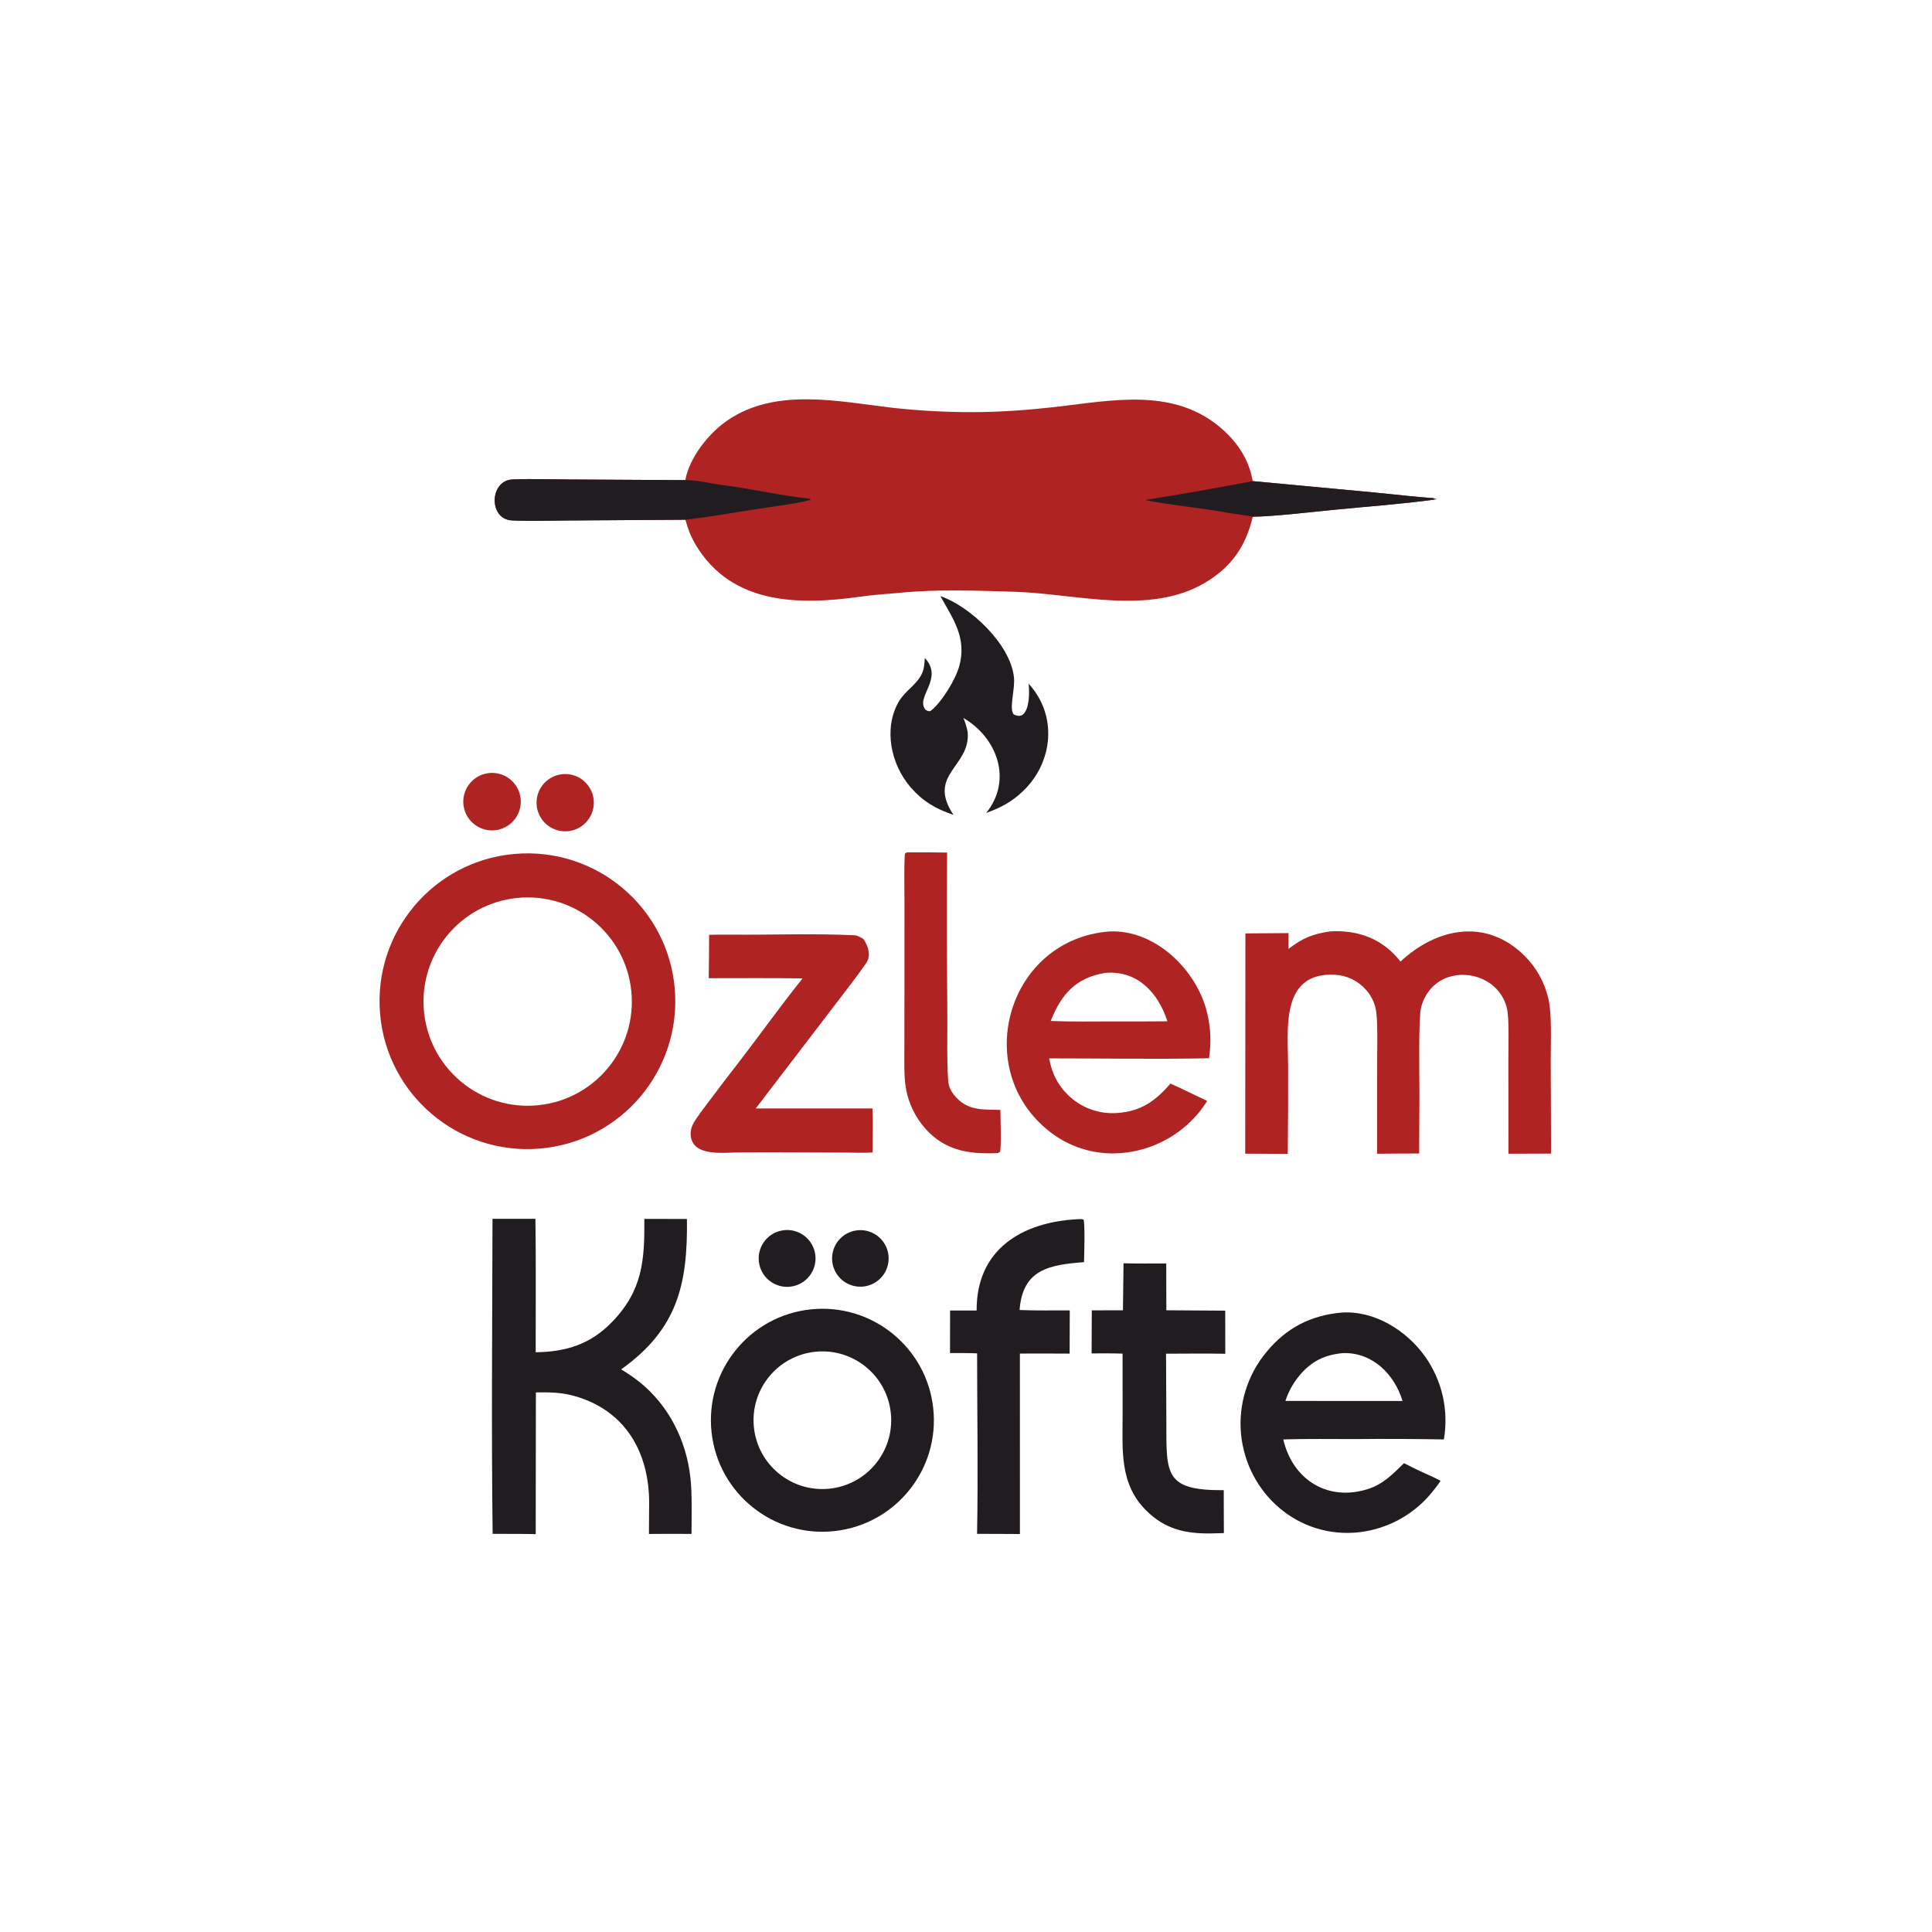
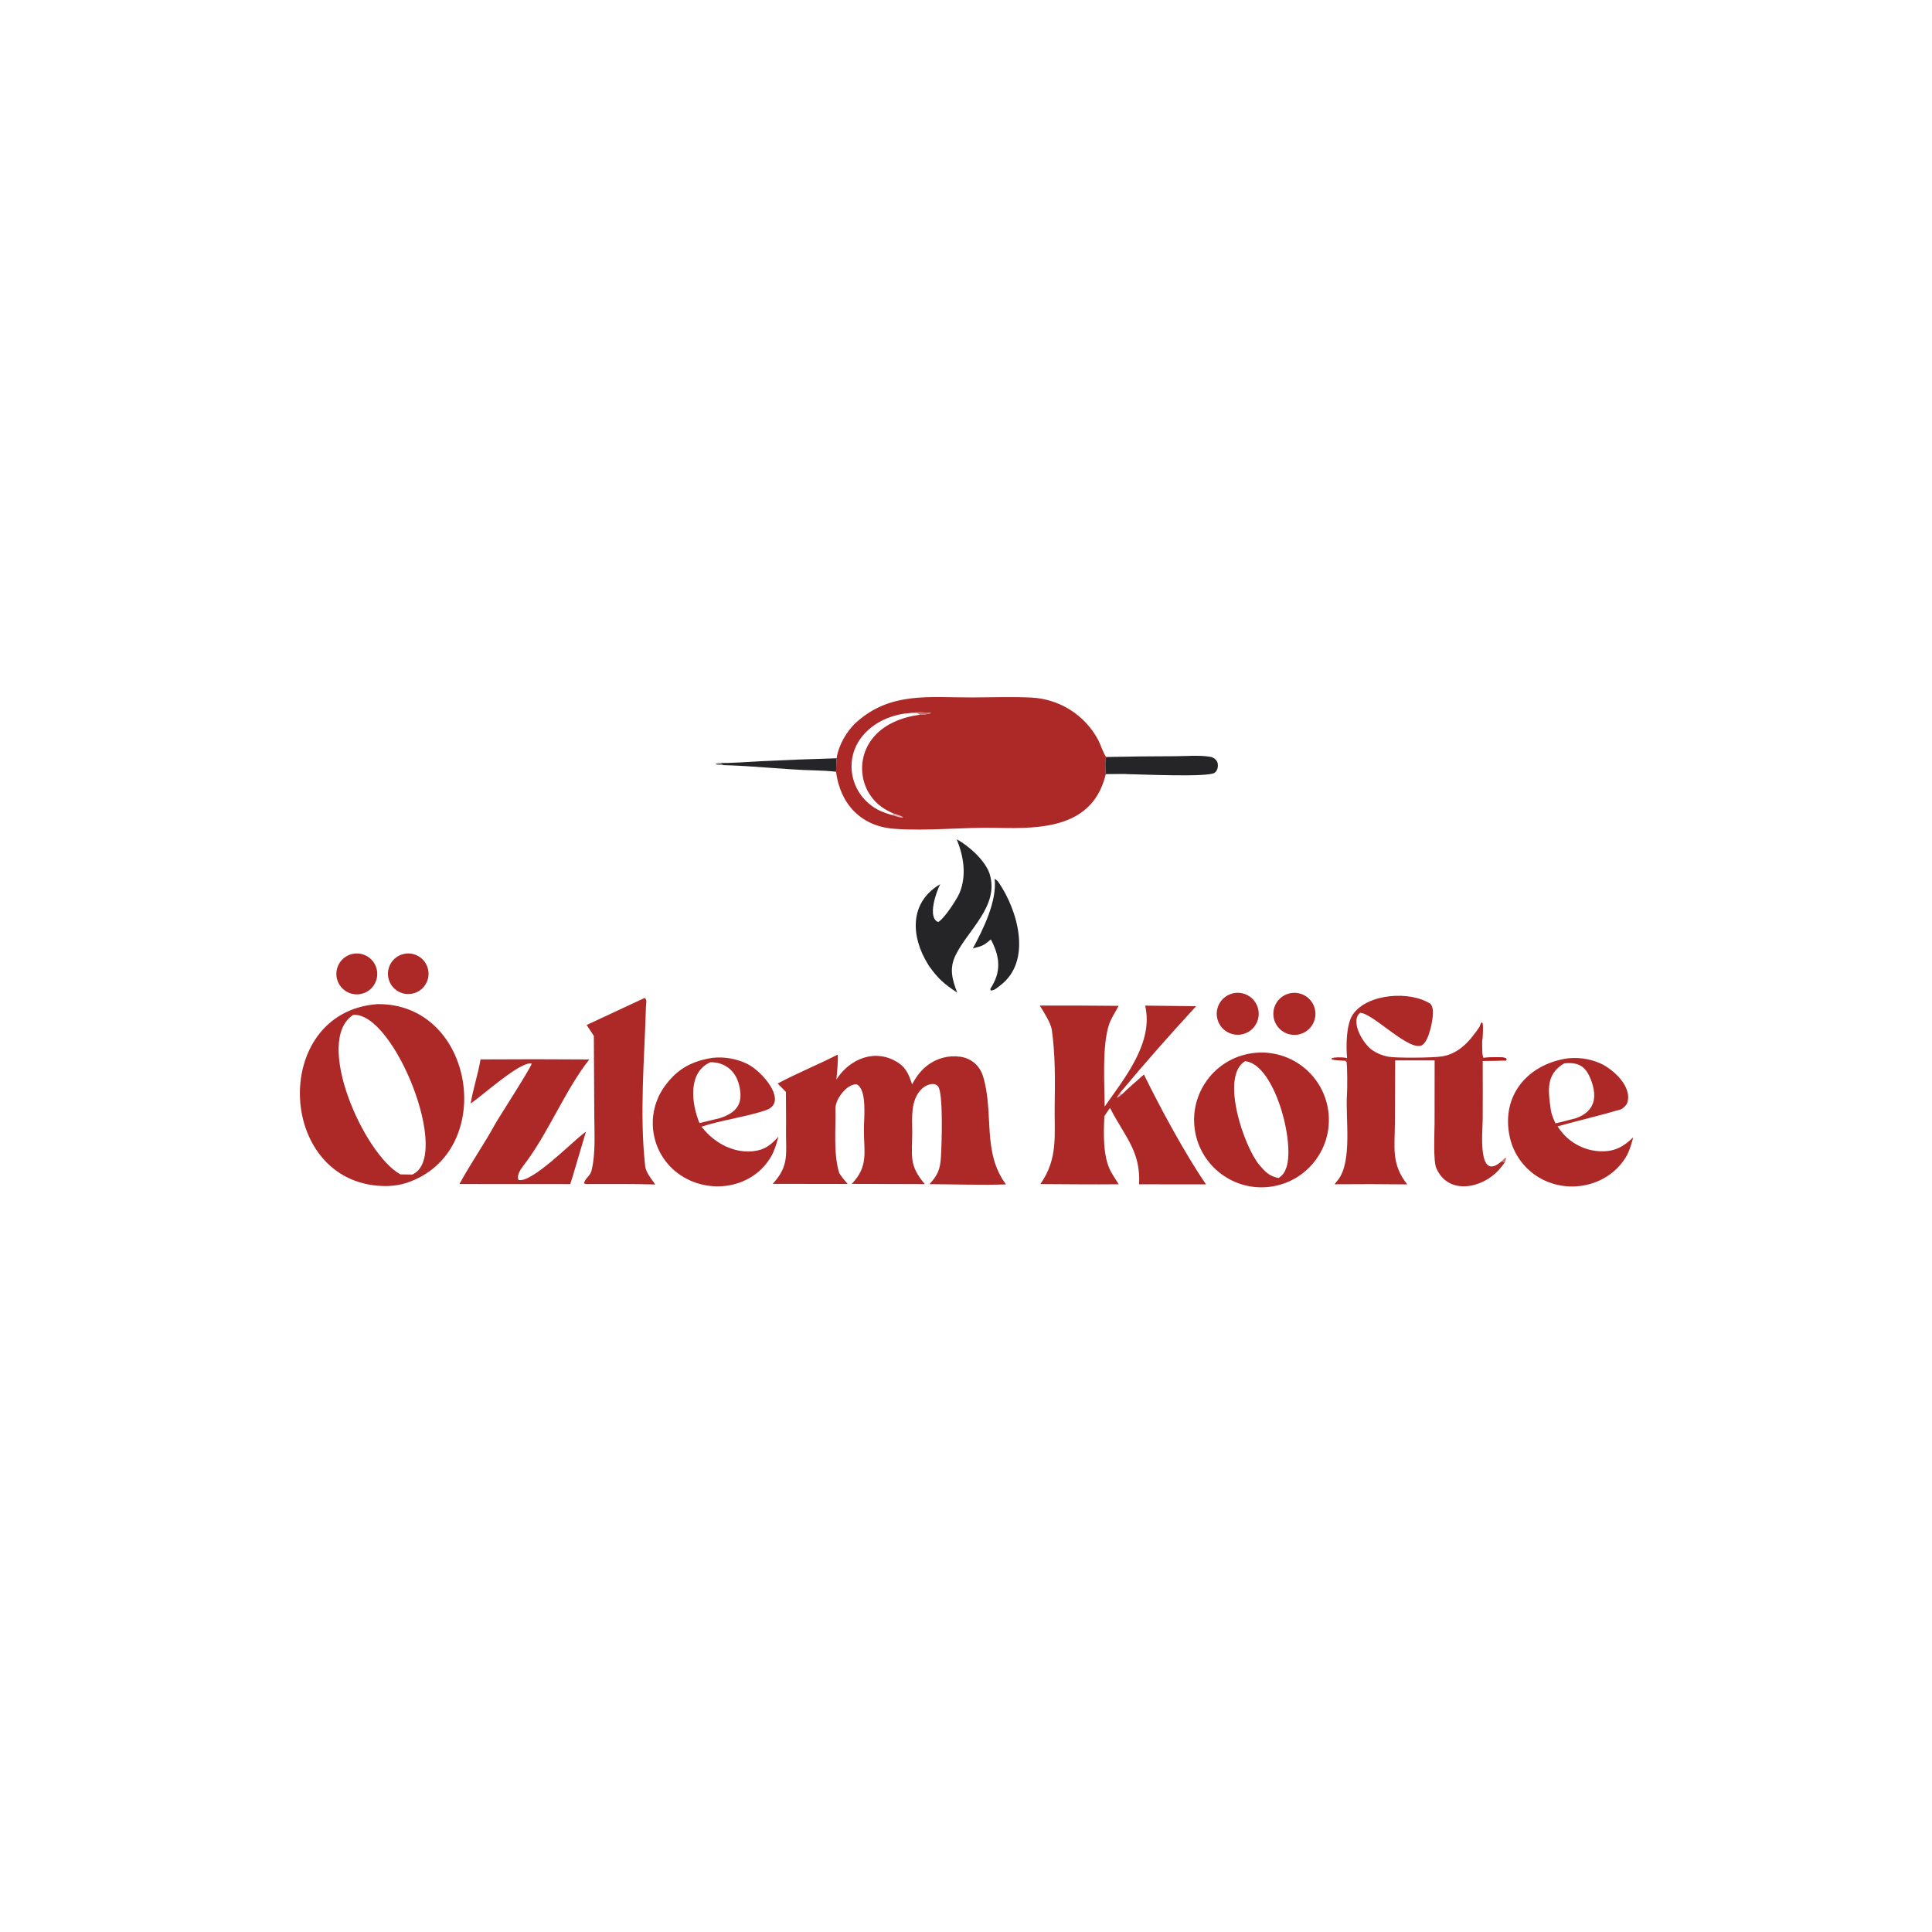
<svg xmlns="http://www.w3.org/2000/svg" version="1.1" style="display: block;" viewBox="0 0 2048 2048" width="1024" height="1024" preserveAspectRatio="none">
  <path transform="translate(0,0)" fill="rgb(255,255,255)" d="M 0 0 L 2048 0 L 2048 2048 L 0 2048 L 0 0 z" />
-   <path transform="translate(0,0)" fill="rgb(175,36,35)" d="M 726.432 508.962 C 731.049 484.749 750.999 459.457 770.995 445.733 C 822.505 410.381 889.152 425.687 946.901 432.355 C 975.529 435.494 1004.31 437.007 1033.11 436.886 C 1061.25 436.814 1091.19 434.485 1118.87 431.364 C 1177.34 424.77 1241.47 410.835 1291.55 451.476 C 1310.25 466.644 1323.8 485.83 1327.93 510.009 L 1457.98 522.16 C 1478.37 524.107 1499.37 526.685 1519.72 528.078 L 1520.66 529.532 C 1487.5 534.219 1447.07 537.118 1413.29 540.481 C 1390.58 542.742 1349.08 547.591 1327.98 547.731 C 1320.68 578.774 1305.58 601.027 1277.35 617.747 C 1218.21 652.772 1140.25 629.248 1075.32 627.303 C 1033.06 626.037 993.872 624.418 951.773 628.568 C 939.293 629.552 924.339 630.754 911.951 632.505 C 847.081 641.672 775.928 641.158 737.802 578.058 C 732.565 569.389 729.296 560.904 726.541 550.933 L 601.496 551.736 C 582.047 551.887 562.054 552.647 542.699 551.674 C 517.588 550.413 518.821 509.203 543.319 508.229 C 563.296 507.435 583.727 508.11 603.753 508.259 L 726.432 508.962 z" />
-   <path transform="translate(0,0)" fill="rgb(33,28,31)" d="M 726.541 550.933 L 601.496 551.736 C 582.047 551.887 562.054 552.647 542.699 551.674 C 517.588 550.413 518.821 509.203 543.319 508.229 C 563.296 507.435 583.727 508.11 603.753 508.259 L 726.432 508.962 C 739.457 508.882 754.071 512.675 767.031 514.316 C 795.71 517.948 830.397 525.938 858.629 528.634 L 859.417 529.609 C 852.854 532.686 814.374 537.718 805.004 539.158 C 779.383 543.098 752.223 548.049 726.541 550.933 z" />
-   <path transform="translate(0,0)" fill="rgb(33,28,31)" d="M 1327.93 510.009 L 1457.98 522.16 C 1478.37 524.107 1499.37 526.685 1519.72 528.078 L 1520.66 529.532 C 1487.5 534.219 1447.07 537.118 1413.29 540.481 C 1390.58 542.742 1349.08 547.591 1327.98 547.731 C 1321.88 546.216 1308.8 544.933 1301.77 543.611 C 1273.36 538.274 1241.8 535.744 1213.77 530.04 C 1251.92 523.954 1289.98 517.276 1327.93 510.009 z" />
-   <path transform="translate(0,0)" fill="rgb(175,36,35)" d="M 545.701 905.17 C 631.975 897.778 707.901 961.738 715.267 1048.01 C 722.634 1134.29 658.65 1210.2 572.372 1217.54 C 486.131 1224.87 410.265 1160.92 402.902 1074.68 C 395.538 988.446 459.465 912.56 545.701 905.17 z" />
-   <path transform="translate(0,0)" fill="rgb(255,255,255)" d="M 547.804 951.917 C 608.561 945.525 662.962 989.681 669.201 1050.45 C 675.44 1111.23 631.146 1165.52 570.358 1171.6 C 509.786 1177.67 455.732 1133.56 449.515 1073.01 C 443.298 1012.45 487.264 958.287 547.804 951.917 z" />
-   <path transform="translate(0,0)" fill="rgb(33,28,31)" d="M 859.736 1387.96 C 924.378 1381.34 982.238 1428.15 989.265 1492.75 C 996.291 1557.35 949.848 1615.5 885.295 1622.94 C 820.164 1630.44 761.375 1583.49 754.285 1518.31 C 747.196 1453.13 794.515 1394.64 859.736 1387.96 z" />
-   <path transform="translate(0,0)" fill="rgb(255,255,255)" d="M 865.151 1432.84 C 905.266 1429.2 940.741 1458.76 944.399 1498.87 C 948.058 1538.98 918.515 1574.47 878.403 1578.15 C 838.265 1581.83 802.749 1552.26 799.088 1512.12 C 795.427 1471.98 825.009 1436.48 865.151 1432.84 z" />
-   <path transform="translate(0,0)" fill="rgb(175,36,35)" d="M 1409.94 987.32 C 1439.84 985.517 1466.01 995.351 1484.59 1019.3 C 1523.3 983.177 1575.68 973.254 1615.86 1012.96 C 1628.3 1025.21 1637.05 1040.71 1641.12 1057.69 C 1645.32 1074.63 1643.75 1104.89 1643.84 1123.71 L 1644.22 1222.85 L 1599 1222.99 L 1598.93 1122.08 C 1598.94 1109.18 1599.86 1080.9 1597.6 1069.82 C 1595.96 1061.99 1592.24 1054.76 1586.82 1048.88 C 1569.55 1030.01 1537.33 1027.57 1518.79 1045.93 C 1512.6 1052.13 1508.27 1059.95 1506.3 1068.49 C 1503.55 1080.09 1504.63 1141.49 1504.66 1157.24 L 1504.37 1222.74 C 1489.5 1222.74 1474.64 1222.83 1459.77 1223.01 L 1459.83 1124.39 C 1459.85 1111.25 1460.76 1080.55 1458.28 1069.25 C 1456.64 1061.83 1453.12 1054.95 1448.06 1049.28 C 1439.6 1039.68 1427.62 1033.9 1414.83 1033.26 C 1356.6 1030.37 1365.37 1092.47 1365.48 1130.4 C 1365.54 1161.31 1365.42 1192.22 1365.1 1223.13 L 1319.98 1222.93 L 1320.17 989.455 L 1365.93 989.112 L 1365.87 1005.88 C 1381.32 994.165 1390.58 990.29 1409.94 987.32 z" />
-   <path transform="translate(0,0)" fill="rgb(33,28,31)" d="M 522.07 1292.01 L 567.573 1292 C 568.229 1338.77 567.812 1386.59 567.851 1433.44 C 599.909 1433.05 625.818 1425.05 648.601 1401.57 C 681.439 1367.73 683.343 1335.61 683.033 1292.07 L 728.177 1292.17 C 729.087 1361.72 718.085 1408.99 658.424 1451.62 C 665.061 1455.53 671.428 1459.88 677.48 1464.64 C 708.568 1489.32 727.432 1526.54 731.768 1565.76 C 733.85 1581.81 733.06 1609.04 733.036 1626.01 C 717.997 1625.89 702.958 1625.91 687.92 1626.05 L 688.126 1592.7 C 687.978 1540.12 663.575 1496.32 611.259 1480.49 C 595.822 1475.82 583.871 1475.88 568.063 1475.97 L 567.879 1626.23 C 552.817 1625.89 537.332 1626.01 522.235 1625.96 C 520.784 1515.89 521.887 1402.24 522.07 1292.01 z" />
-   <path transform="translate(0,0)" fill="rgb(33,28,31)" d="M 1421.96 1391.39 C 1456.89 1389.01 1490.72 1410.14 1510.53 1437.8 C 1528.68 1463.31 1535.89 1495.01 1530.56 1525.86 C 1499.25 1525.29 1467.93 1525.16 1436.61 1525.48 C 1411.67 1525.49 1385.12 1525.07 1360.34 1525.84 C 1370.08 1568.05 1406.74 1591.72 1449.1 1578.75 C 1465.98 1573.59 1476.06 1562.96 1488.31 1551.03 L 1497.32 1555.56 C 1507.06 1560.63 1517.3 1564.38 1527.11 1569.78 C 1525.02 1572.95 1522.17 1576.64 1519.82 1579.62 C 1500.64 1604.43 1472.29 1620.49 1441.16 1624.2 C 1376.62 1631.57 1321.76 1583.7 1315.52 1519.99 C 1312.65 1488.58 1322.38 1457.31 1342.58 1433.08 C 1363.66 1407.62 1389.18 1394.41 1421.96 1391.39 z" />
-   <path transform="translate(0,0)" fill="rgb(255,255,255)" d="M 1423.25 1434.39 C 1454.51 1433.05 1478.24 1456.72 1486.74 1485.1 L 1426.36 1485.12 L 1362.59 1485.02 C 1365.76 1475.3 1370.73 1466.26 1377.25 1458.38 C 1389.81 1443.2 1403.79 1436.19 1423.25 1434.39 z" />
-   <path transform="translate(0,0)" fill="rgb(175,36,35)" d="M 1175.64 987.419 C 1224.33 984.853 1268.62 1028.15 1279.49 1073.2 C 1283.62 1090.31 1283.94 1104.43 1281.65 1121.79 C 1226.44 1122.93 1167.6 1121.9 1112.1 1121.91 C 1115.06 1138.19 1121.86 1151.6 1134.29 1162.74 C 1148.02 1175.09 1166.22 1181.26 1184.63 1179.79 C 1209.69 1178.05 1224.99 1166.86 1240.74 1148.64 L 1251.25 1153.44 L 1279.63 1167.02 C 1276.83 1171.54 1273.72 1175.86 1270.33 1179.96 C 1250.04 1204.27 1220.9 1219.48 1189.36 1222.23 C 1160.09 1224.89 1131.01 1215.55 1108.76 1196.35 C 1029.88 1129.51 1069.48 995.841 1175.64 987.419 z" />
-   <path transform="translate(0,0)" fill="rgb(255,255,255)" d="M 1171.59 1031.29 C 1205.81 1028.39 1227.83 1052.48 1237.49 1082.62 C 1219.32 1082.88 1200.71 1082.7 1182.5 1082.74 C 1160.11 1082.75 1136.09 1083.19 1113.83 1082.27 C 1124.92 1053.85 1140.64 1036.38 1171.59 1031.29 z" />
-   <path transform="translate(0,0)" fill="rgb(175,36,35)" d="M 751.712 990.949 C 758.925 990.689 766.546 990.657 773.805 990.727 C 817.745 991.151 862.002 989.316 905.859 991.41 C 909.06 991.563 912.745 993.862 915.41 995.532 C 920.364 1003.2 923.746 1012.89 918.145 1021 C 907.557 1036.33 895.609 1051.36 884.331 1066.21 L 801.144 1174.98 L 924.925 1175 C 925.505 1189.52 925.023 1206.89 924.98 1221.62 C 918.598 1222.29 902.631 1221.79 895.703 1221.77 L 838.308 1221.53 C 820.324 1221.44 802.34 1221.46 784.357 1221.57 C 767.781 1221.64 734.231 1226.66 732.182 1203.69 C 731.835 1199.51 732.675 1195.32 734.606 1191.6 C 738.353 1184.51 746.306 1174.43 751.379 1167.65 C 762.115 1153.3 772.995 1139.06 784.019 1124.93 C 806.443 1095.75 827.648 1065.93 850.749 1037.16 C 817.903 1036.61 784.172 1036.96 751.259 1036.93 C 751.594 1021.7 751.585 1006.21 751.712 990.949 z" />
-   <path transform="translate(0,0)" fill="rgb(33,28,31)" d="M 1141.98 1292.43 C 1145.37 1292.15 1145.31 1292.08 1148.61 1292.76 C 1150.34 1298.44 1149.24 1330.6 1149.13 1337.91 C 1112.54 1340.77 1083.96 1345.4 1080.8 1388.66 C 1097.37 1389.43 1117.19 1389 1134 1389.07 L 1133.85 1434.89 C 1116.28 1434.78 1098.71 1434.76 1081.13 1434.84 L 1081.15 1626.13 L 1070.04 1626.05 L 1035.73 1625.93 C 1036.92 1563.05 1035.8 1497.6 1035.76 1434.62 C 1026.77 1434.15 1016.17 1434.36 1007.06 1434.31 L 1007.13 1389.21 L 1035.28 1389.21 C 1034.92 1324.95 1082.57 1295.57 1141.98 1292.43 z" />
-   <path transform="translate(0,0)" fill="rgb(33,28,31)" d="M 1190.98 1339.15 C 1205.78 1339.53 1221.39 1339.31 1236.25 1339.33 L 1236.37 1388.94 L 1298.81 1389.35 L 1298.84 1435.07 C 1278.17 1434.64 1256.78 1434.95 1236.06 1434.99 L 1236.38 1507.6 C 1236.44 1562.69 1234.43 1580.07 1297.23 1579.65 L 1297.26 1599.25 L 1297.37 1625.13 C 1292.66 1625.33 1287.96 1625.46 1283.25 1625.52 C 1256.07 1625.72 1234.92 1621.02 1214.86 1601.05 C 1186.29 1572.61 1190.08 1536.31 1190.02 1499.39 L 1189.97 1434.92 C 1179.46 1434.48 1167.75 1434.7 1157.15 1434.68 L 1157.35 1389.03 L 1190.38 1388.97 L 1190.98 1339.15 z" />
-   <path transform="translate(0,0)" fill="rgb(33,28,31)" d="M 996.876 631.965 C 1028.12 642.456 1071.13 682.806 1074.83 717.898 C 1076.19 730.842 1069.56 750.101 1074.37 757.109 C 1091.59 766.648 1091.67 734.221 1090.36 724.742 C 1121.26 758.232 1116.51 808.007 1084.39 838.676 C 1072.5 850.023 1060.72 856.275 1045.45 861.734 C 1073.43 827.044 1057.36 782.189 1021.23 761.057 C 1023.75 767.323 1024.32 769.455 1025.77 775.913 C 1029.17 812.982 981.972 820.678 1010.75 863.85 C 991.652 857.193 978.705 849.861 965.11 834.379 C 944.411 810.122 936.318 772.67 952.59 744.014 C 959.205 732.365 971.555 726.21 977.303 714.046 C 979.779 708.807 979.93 703.028 980.368 697.466 C 1000.99 719.809 969.693 738.684 981.193 752.536 C 982.804 753.302 985.105 754.682 986.829 753.327 C 998.678 744.016 1013.14 719.759 1016.87 706.093 C 1025.08 676.048 1010.2 655.919 996.876 631.965 z" />
-   <path transform="translate(0,0)" fill="rgb(175,36,35)" d="M 965.453 903.504 C 978.29 903.437 991.128 903.524 1003.96 903.765 C 1003.66 961.447 1003.74 1019.13 1004.22 1076.81 C 1004.38 1098.69 1003.55 1122.85 1005.04 1144.6 C 1005.61 1152.96 1008.52 1157.94 1014.12 1163.85 C 1027.23 1177.7 1042.85 1175.99 1060.42 1176.54 C 1060.57 1186 1061.54 1212.58 1060.18 1220.83 C 1057.64 1222.83 1057.68 1222.18 1053.75 1222.49 C 1048.35 1222.64 1042.95 1222.57 1037.56 1222.26 C 1014.88 1220.99 995.981 1213.48 980.747 1196.18 C 970.198 1184.21 963.128 1169.58 960.303 1153.87 C 958.048 1141.34 958.691 1121.63 958.688 1108.44 L 958.744 1042.34 L 958.779 956.178 C 958.769 940.78 958.194 919.915 959.183 905.041 C 961.203 903.011 961.627 903.715 965.453 903.504 z" />
-   <path transform="translate(0,0)" fill="rgb(175,36,35)" d="M 517.078 819.642 C 533.652 817.168 549.115 828.537 551.696 845.095 C 554.278 861.652 543.01 877.189 526.47 879.878 C 509.777 882.592 494.065 871.197 491.46 854.487 C 488.854 837.776 500.351 822.139 517.078 819.642 z" />
-   <path transform="translate(0,0)" fill="rgb(175,36,35)" d="M 597.922 820.539 C 614.642 819.879 628.745 832.871 629.455 849.589 C 630.165 866.307 617.215 880.448 600.499 881.208 C 583.713 881.971 569.499 868.954 568.786 852.166 C 568.072 835.377 581.131 821.202 597.922 820.539 z" />
-   <path transform="translate(0,0)" fill="rgb(33,28,31)" d="M 828.406 1304.46 C 844.619 1301.18 860.443 1311.59 863.857 1327.77 C 867.271 1343.96 856.998 1359.87 840.842 1363.42 C 824.493 1367.01 808.35 1356.59 804.896 1340.21 C 801.441 1323.83 811.999 1307.77 828.406 1304.46 z" />
-   <path transform="translate(0,0)" fill="rgb(33,28,31)" d="M 907.206 1304.39 C 923.424 1301.75 938.744 1312.65 941.555 1328.84 C 944.366 1345.03 933.619 1360.47 917.461 1363.45 C 906.856 1365.4 896.017 1361.51 889.078 1353.26 C 882.139 1345 880.169 1333.66 883.919 1323.55 C 887.67 1313.44 896.562 1306.12 907.206 1304.39 z" />
-   <path transform="translate(0,0)" fill="rgb(105,102,102)" d="M 1519.72 528.078 C 1520.82 528.274 1522.03 528.312 1522.83 529.142 C 1522.33 529.873 1521.63 529.489 1520.66 529.532 L 1519.72 528.078 z" />
+   <path transform="translate(0,0)" fill="rgb(173,41,39)" d="M 886.835 803.819 C 888.767 790.079 897.696 774.569 908.139 765.286 C 944.419 733.035 985.625 739.495 1030.37 739.308 C 1049.42 739.229 1075.12 738.471 1093.32 739.448 C 1123.19 740.928 1150.09 757.998 1164.14 784.398 C 1166.22 788.274 1170.5 800.852 1172.75 802.437 C 1171 805 1171.92 816.124 1171.99 820.204 C 1179.09 820.097 1188.32 819.672 1195.16 820.62 C 1187.48 820.511 1179.8 820.582 1172.12 820.834 C 1158.48 877.203 1104.94 878.761 1057.07 877.568 C 1021.34 876.677 983.388 881.202 947.76 878.533 C 912.489 875.892 890.615 852.079 886.219 818.056 L 886.835 803.819 z" />
+   <path transform="translate(0,0)" fill="rgb(255,255,255)" d="M 964.632 755.852 C 973.029 754.634 978.782 755.067 987.119 755.756 C 983.771 757.338 978.441 757.412 974.692 757.676 C 955.701 760.341 936.083 767.863 924.219 783.67 C 915.619 795.002 912.155 809.417 914.668 823.419 C 916.959 837.007 924.809 849.026 936.331 856.585 C 939.242 858.534 943.687 860.93 946.913 862.168 L 946.125 864.239 C 935.79 860.971 928.772 858.642 920.278 851.157 C 909.869 842.006 903.553 829.071 902.738 815.235 C 900.943 780.534 932.562 757.806 964.632 755.852 z" />
+   <path transform="translate(0,0)" fill="rgb(205,111,108)" d="M 964.632 755.852 C 973.029 754.634 978.782 755.067 987.119 755.756 C 983.771 757.338 978.441 757.412 974.692 757.676 C 974.313 755.028 967.084 755.981 964.632 755.852 z" />
+   <path transform="translate(0,0)" fill="rgb(229,176,178)" d="M 946.913 862.168 C 948.428 862.613 956.802 865.047 957.293 866.393 C 956.618 867.763 947.494 864.619 946.125 864.239 L 946.913 862.168 z" />
+   <path transform="translate(0,0)" fill="rgb(173,41,39)" d="M 400.029 1064.42 C 503.781 1063.13 527.707 1221.8 431.016 1253.88 C 424.236 1256.13 418.189 1256.85 411.105 1257.28 C 292.753 1259.1 284.99 1072.86 400.029 1064.42 z" />
+   <path transform="translate(0,0)" fill="rgb(255,255,255)" d="M 374.288 1075.88 C 417.248 1071.73 479.509 1226.42 437.034 1245.07 L 424.468 1244.91 C 385.931 1223.87 332.181 1103.53 374.288 1075.88 z" />
+   <path transform="translate(0,0)" fill="rgb(173,41,39)" d="M 888.002 1117.91 C 888.747 1123.1 887.128 1138.4 886.645 1144.31 C 900.865 1121.95 928.653 1110.75 952.704 1126.9 C 960.914 1132.42 963.879 1140.45 966.85 1149.38 C 971.001 1141.76 975.896 1134.98 982.794 1129.56 C 992.761 1121.78 1005.47 1118.4 1017.98 1120.18 C 1029.87 1121.94 1038.68 1129.78 1042.09 1140.98 C 1053.9 1179.76 1040.88 1221.62 1066.42 1255.49 C 1042.27 1256.47 1009.92 1255.35 985.299 1255.25 C 993.946 1245.81 996.621 1239.46 997.419 1226.83 C 998.117 1215.78 1000.34 1157.54 994.142 1151.28 C 992.682 1149.8 990.734 1149.04 988.626 1149.09 C 984.039 1149.2 979.465 1151.76 976.342 1155 C 965.076 1166.67 966.905 1185.56 967.032 1200.5 C 966.807 1226.23 963.485 1235.3 980.375 1255.23 L 902.844 1254.97 C 921.001 1236.1 915.678 1221.21 915.777 1196.68 C 915.824 1185.05 919.379 1154.75 907.975 1149.37 C 897.507 1149.07 885.324 1165.18 885.583 1175.47 C 886.117 1196.76 883.331 1221.88 889.318 1242.52 C 890.154 1245.4 896.428 1252.52 898.578 1255.06 L 819.084 1254.93 C 837.091 1235.58 832.916 1222.51 833.232 1197.99 C 833.405 1184.52 833.133 1170.91 833.074 1157.44 L 824.318 1148.59 C 846.278 1136.93 866.997 1128.7 888.002 1117.91 z" />
+   <path transform="translate(0,0)" fill="rgb(173,41,39)" d="M 1102.21 1065.95 C 1130.07 1065.85 1157.93 1065.95 1185.78 1066.25 C 1182.75 1072.25 1177.57 1079.85 1175.56 1086.17 C 1168.1 1109.6 1170.87 1147.8 1170.98 1173.04 C 1192.35 1142.44 1223.11 1105.17 1213.89 1065.99 L 1267.91 1066.63 C 1238 1099.28 1215.24 1124.98 1187 1158.77 L 1189.22 1160.13 C 1196.3 1153.14 1205.1 1145.69 1212.62 1139.02 C 1229.9 1174.45 1256.26 1223.12 1278.37 1255.48 L 1207.49 1255.4 C 1209.29 1220.01 1192.19 1204.91 1176.65 1174.43 C 1174.56 1177.19 1172.59 1180.31 1170.67 1183.22 C 1169.82 1201.47 1168.97 1225.79 1177.5 1241.83 C 1179.25 1245.1 1183.57 1251.56 1185.86 1255.37 C 1158.44 1255.68 1130.27 1255.29 1102.81 1255.18 C 1122.1 1227.69 1117.43 1202.87 1118.01 1170.64 C 1118.48 1144.72 1118.6 1117.47 1115 1091.88 C 1113.92 1084.18 1106.43 1072.83 1102.21 1065.95 z" />
+   <path transform="translate(0,0)" fill="rgb(229,176,178)" d="M 1187 1158.77 L 1189.22 1160.13 C 1186.61 1162.7 1181.16 1166.45 1185.88 1160.3 L 1187 1158.77 z" />
+   <path transform="translate(0,0)" fill="rgb(173,41,39)" d="M 1427.96 1121.52 C 1426.77 1109.22 1426.93 1085.59 1434.21 1075.19 C 1449.68 1053.08 1494.88 1049.97 1516.5 1064.2 C 1518.56 1067.08 1519 1070.08 1518.99 1073.56 C 1518.99 1081.68 1514.87 1102.44 1508.14 1107.47 C 1495.55 1116.88 1455.47 1073.84 1441.79 1073.62 C 1430.87 1082.56 1444.81 1106.39 1454.57 1113.14 C 1459.63 1116.61 1465.35 1118.99 1471.38 1120.1 C 1479.83 1121.72 1519.12 1121.37 1528.61 1119.83 C 1547.12 1116.82 1558.82 1102.69 1568.63 1088.02 C 1573.79 1072.99 1571.17 1104.16 1571.15 1104.4 C 1571.27 1108.59 1570.85 1118.55 1572.56 1121.4 C 1574.11 1121.28 1602.12 1118.63 1596.12 1124.24 C 1587.99 1124.52 1579.86 1124.68 1571.73 1124.72 C 1571.83 1145.36 1571.83 1166 1571.72 1186.64 C 1571.66 1198.98 1565.69 1253.91 1591.84 1230.95 L 1595.11 1232.27 C 1593.08 1235.15 1590.87 1237.9 1588.5 1240.5 C 1571.9 1258.95 1535.95 1267.94 1522.64 1238.54 C 1519.14 1230.83 1520.64 1201.2 1520.7 1191.12 L 1520.77 1124.07 L 1478.94 1124.03 L 1478.67 1189.71 C 1478.59 1216.15 1474.46 1233.65 1491.72 1255.5 C 1466.04 1255.19 1440.36 1255.15 1414.68 1255.38 C 1415.97 1253.81 1417.23 1252.22 1418.47 1250.6 C 1433.79 1230.55 1426.12 1184.97 1427.84 1160.1 C 1428.3 1153.38 1428.3 1131.9 1427.42 1125.51 L 1425.32 1124.4 C 1427.17 1123.41 1427.45 1123.51 1427.96 1121.52 z" />
+   <path transform="translate(0,0)" fill="rgb(182,29,27)" d="M 1572.56 1121.4 C 1574.11 1121.28 1602.12 1118.63 1596.12 1124.24 C 1590.14 1123.21 1574.77 1123.96 1572.75 1123.39 C 1572.38 1122.87 1572.55 1122.02 1572.56 1121.4 z" />
+   <path transform="translate(0,0)" fill="rgb(182,29,27)" d="M 1568.63 1088.02 C 1573.79 1072.99 1571.17 1104.16 1571.15 1104.4 C 1570.5 1099.44 1571.84 1090.52 1568.63 1088.02 z" />
+   <path transform="translate(0,0)" fill="rgb(173,41,39)" d="M 1326.78 1116.51 C 1365.79 1110.74 1402.1 1137.67 1407.89 1176.68 C 1413.68 1215.69 1386.77 1252.01 1347.77 1257.83 C 1308.73 1263.66 1272.37 1236.72 1266.57 1197.67 C 1260.77 1158.63 1287.73 1122.28 1326.78 1116.51 z" />
+   <path transform="translate(0,0)" fill="rgb(255,255,255)" d="M 1319.88 1124.86 C 1351.21 1128.1 1372.77 1210.74 1363.66 1237.41 C 1361.69 1243.17 1360.2 1244.97 1355.62 1248.73 C 1345.92 1247.11 1341.35 1242.39 1335.08 1235.03 C 1318.98 1216.15 1292.95 1141.06 1319.88 1124.86 z" />
+   <path transform="translate(0,0)" fill="rgb(173,41,39)" d="M 755.601 1121.3 C 767.822 1120.08 780.144 1122.17 791.283 1127.35 C 808.35 1135.34 835.733 1168.1 812.48 1176.61 C 794.584 1183.17 763.742 1187.56 743.622 1194.31 C 745.637 1196.94 747.835 1199.42 750.199 1201.75 C 762.798 1214.27 780.225 1222.2 798.238 1220.32 C 810.832 1219 817.121 1213.72 825.159 1204.91 C 823.02 1212.86 822.016 1216.29 818.676 1223.73 C 799.297 1260.32 751.137 1267.41 719.289 1244.27 C 705.117 1234.01 695.601 1218.54 692.833 1201.27 C 689.898 1183.24 694.482 1164.79 705.517 1150.23 C 718.677 1132.52 734.187 1124.57 755.601 1121.3 z" />
+   <path transform="translate(0,0)" fill="rgb(255,255,255)" d="M 753.154 1125.98 C 768.193 1125.89 779.625 1134.91 783.386 1149.83 C 788.39 1169.69 781.385 1179.26 763.094 1185.28 L 741.472 1190.5 C 733.115 1170.29 728.59 1136.61 753.154 1125.98 z" />
+   <path transform="translate(0,0)" fill="rgb(173,41,39)" d="M 1659.09 1122.29 C 1671.73 1120.34 1684.67 1122.04 1696.37 1127.19 C 1709.53 1133.08 1731.12 1151.89 1724.77 1169.63 C 1723.72 1171.92 1720.14 1175.42 1717.79 1176.11 C 1696.25 1182.42 1672.69 1187.98 1651.07 1193.98 C 1653.23 1197.33 1655.05 1199.68 1657.74 1202.61 C 1667.91 1213.58 1682.06 1220 1697.02 1220.41 C 1711.85 1220.79 1721.14 1215.44 1731.25 1205.63 C 1729.19 1213.51 1728.29 1216.73 1724.97 1224.08 C 1705.95 1258.66 1659.86 1267.64 1628.03 1246.07 C 1613.34 1236.09 1603.24 1220.66 1599.98 1203.2 C 1591.98 1161.44 1618.56 1129.5 1659.09 1122.29 z" />
+   <path transform="translate(0,0)" fill="rgb(255,255,255)" d="M 1657.99 1127.26 C 1673.13 1125.6 1680.85 1130.08 1686.44 1144.62 C 1693.75 1163.62 1690.14 1178.29 1670.67 1185.31 C 1663.38 1187.13 1656.24 1189.17 1648.86 1190.8 C 1646.71 1186.08 1644.55 1181.18 1643.84 1176.01 C 1641.01 1155.44 1638.63 1138.96 1657.99 1127.26 z" />
+   <path transform="translate(0,0)" fill="rgb(173,41,39)" d="M 509.399 1123.02 C 547.824 1122.76 586.25 1122.78 624.675 1123.07 C 599.107 1155.37 580.621 1202.39 554.905 1235.56 C 551.901 1239.43 547.382 1246.03 549.664 1250.78 C 563.82 1254.38 606.52 1210.25 619.921 1200.51 L 621.102 1199.66 L 607.146 1246.77 L 604.458 1255.21 L 487.023 1255.14 C 498.219 1234.42 513.101 1213 524.362 1192.45 C 528.761 1184.42 564.001 1130.12 563.549 1127.46 C 552.246 1124.34 511.529 1161.24 500.043 1168.92 L 498.945 1169.64 C 501.418 1154.51 506.718 1138.86 509.399 1123.02 z" />
+   <path transform="translate(0,0)" fill="rgb(173,41,39)" d="M 683.306 1057.88 C 686.255 1059.35 684.823 1064.25 684.725 1067.54 C 683.079 1123.24 677.801 1181.19 683.961 1236.56 C 684.635 1242.62 691.13 1250.72 694.657 1255.61 C 672.003 1254.91 648.473 1255.16 625.75 1255.11 C 623.143 1255.23 621.573 1255.56 619.206 1254.47 C 619.18 1250.13 625.596 1246.52 626.89 1241.45 C 631.612 1222.96 630.011 1200.75 629.969 1181.76 L 629.511 1098.11 L 621.843 1086.51 L 683.306 1057.88 z" />
+   <path transform="translate(0,0)" fill="rgb(37,36,39)" d="M 1014.16 889.731 C 1026.95 896.471 1044.9 912.627 1049.17 926.77 C 1059.27 960.325 1026.3 985.536 1013.09 1012.27 C 1005.94 1026.73 1009.42 1038.28 1014.64 1052.19 C 1000.84 1043.02 994.759 1037.83 985.118 1024.41 C 984.638 1023.66 984.163 1022.9 983.692 1022.15 C 965.677 993.188 963.367 956.87 996.66 937.266 C 992.404 945.458 982.802 972.901 994.516 977.379 C 1000.33 974.552 1014.42 953.441 1017.34 946.164 C 1024.78 927.621 1021.51 907.654 1014.16 889.731 z" />
+   <path transform="translate(0,0)" fill="rgb(37,36,39)" d="M 1054.39 931.542 C 1055.66 932.245 1057.4 933.702 1058.2 934.849 C 1078.79 964.412 1094.74 1019.12 1059.91 1044.89 C 1057.03 1047.02 1053.84 1050.24 1050.13 1049.88 L 1049.72 1048.42 L 1052.09 1044.34 C 1061.8 1027.52 1058.94 1011.98 1050.32 995.808 C 1042.69 1002.54 1040.86 1002.91 1031.31 1005.32 C 1042.21 985.051 1056.97 955.464 1054.39 931.542 z" />
+   <path transform="translate(0,0)" fill="rgb(37,36,39)" d="M 1172.75 802.437 C 1197.2 801.92 1221.65 801.647 1246.1 801.616 C 1257.77 801.565 1270.99 800.342 1282.42 802.156 C 1285.08 802.579 1286.95 803.427 1288.81 805.491 C 1290.92 807.843 1291.32 810.308 1290.86 813.326 C 1290.52 815.57 1289.43 817.814 1287.56 819.178 C 1280.71 824.175 1209.1 820.779 1195.16 820.62 C 1188.32 819.672 1179.09 820.097 1171.99 820.204 C 1171.92 816.124 1171 805 1172.75 802.437 z" />
+   <path transform="translate(0,0)" fill="rgb(173,41,39)" d="M 1365.75 1053.34 C 1373.51 1051.03 1381.91 1053.1 1387.7 1058.76 C 1393.5 1064.41 1395.77 1072.76 1393.65 1080.57 C 1391.53 1088.39 1385.34 1094.44 1377.49 1096.38 C 1365.72 1099.3 1353.78 1092.29 1350.59 1080.6 C 1347.4 1068.9 1354.13 1056.8 1365.75 1053.34 z" />
+   <path transform="translate(0,0)" fill="rgb(173,41,39)" d="M 1305.23 1053.47 C 1317.01 1049.68 1329.62 1056.23 1333.29 1068.04 C 1336.97 1079.86 1330.29 1092.41 1318.44 1095.96 C 1306.75 1099.47 1294.42 1092.91 1290.79 1081.26 C 1287.17 1069.61 1293.61 1057.21 1305.23 1053.47 z" />
+   <path transform="translate(0,0)" fill="rgb(173,41,39)" d="M 373.208 1011.31 C 384.796 1008.54 396.442 1015.65 399.283 1027.22 C 402.125 1038.79 395.096 1050.49 383.547 1053.41 C 371.885 1056.35 360.052 1049.24 357.184 1037.56 C 354.315 1025.88 361.507 1014.1 373.208 1011.31 z" />
+   <path transform="translate(0,0)" fill="rgb(173,41,39)" d="M 427.712 1011.3 C 439.32 1008.5 450.987 1015.68 453.712 1027.31 C 456.437 1038.93 449.179 1050.55 437.537 1053.2 C 425.999 1055.83 414.503 1048.65 411.802 1037.13 C 409.102 1025.61 416.208 1014.07 427.712 1011.3 z" />
+   <path transform="translate(0,0)" fill="rgb(37,36,39)" d="M 763.622 808.67 C 770.022 809.371 797.506 807.348 806.415 806.913 C 833.21 805.599 860.018 804.567 886.835 803.819 L 886.219 818.056 C 879.176 817.268 871.101 816.803 864.035 816.639 C 831.756 815.889 798.669 811.783 766.546 811.076 L 763.622 808.67 z" />
+   <path transform="translate(0,0)" fill="rgb(182,29,27)" d="M 1425.32 1124.4 C 1400.54 1123.69 1413.32 1119.08 1427.96 1121.52 C 1427.45 1123.51 1427.17 1123.41 1425.32 1124.4 z" />
+   <path transform="translate(0,0)" fill="rgb(205,111,108)" d="M 1591.84 1230.95 C 1595.65 1226.77 1598.22 1225.02 1595.11 1232.27 L 1591.84 1230.95 z" />
+   <path transform="translate(0,0)" fill="rgb(141,135,131)" d="M 766.546 811.076 C 765.95 811.059 758.193 811.355 758.608 809.691 C 759.572 808.718 762.395 808.788 763.622 808.67 L 766.546 811.076 z" />
</svg>
